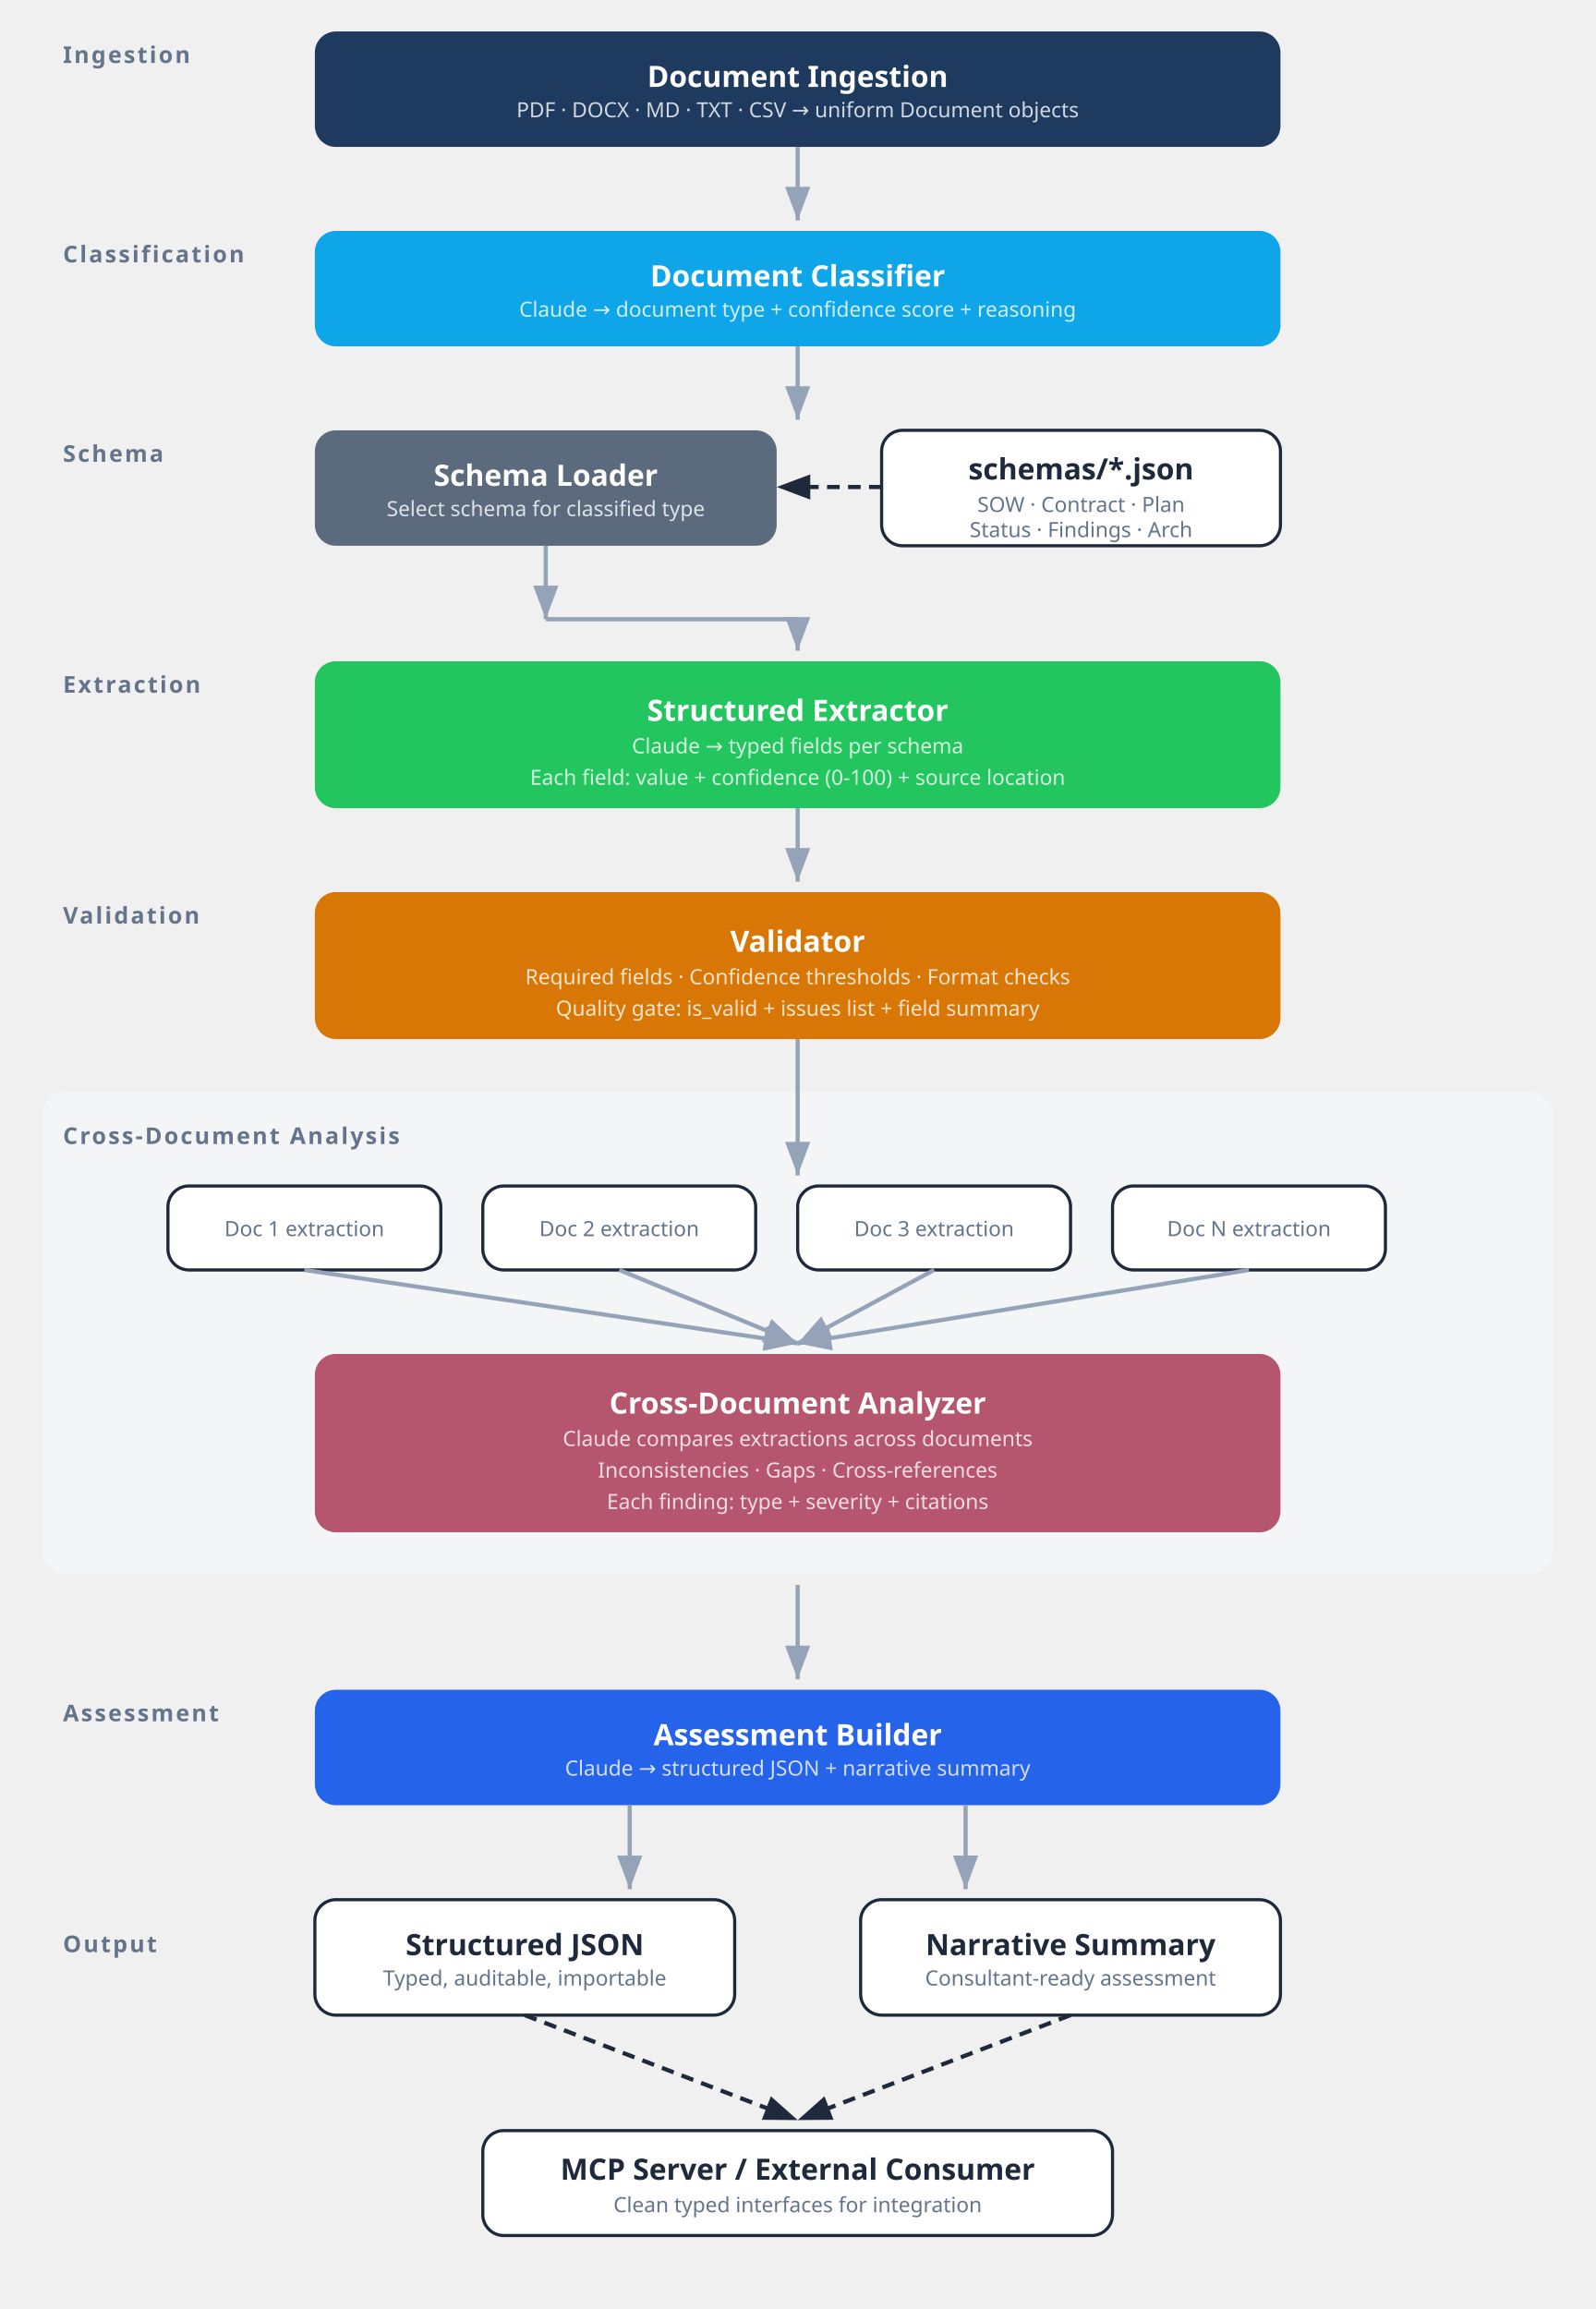
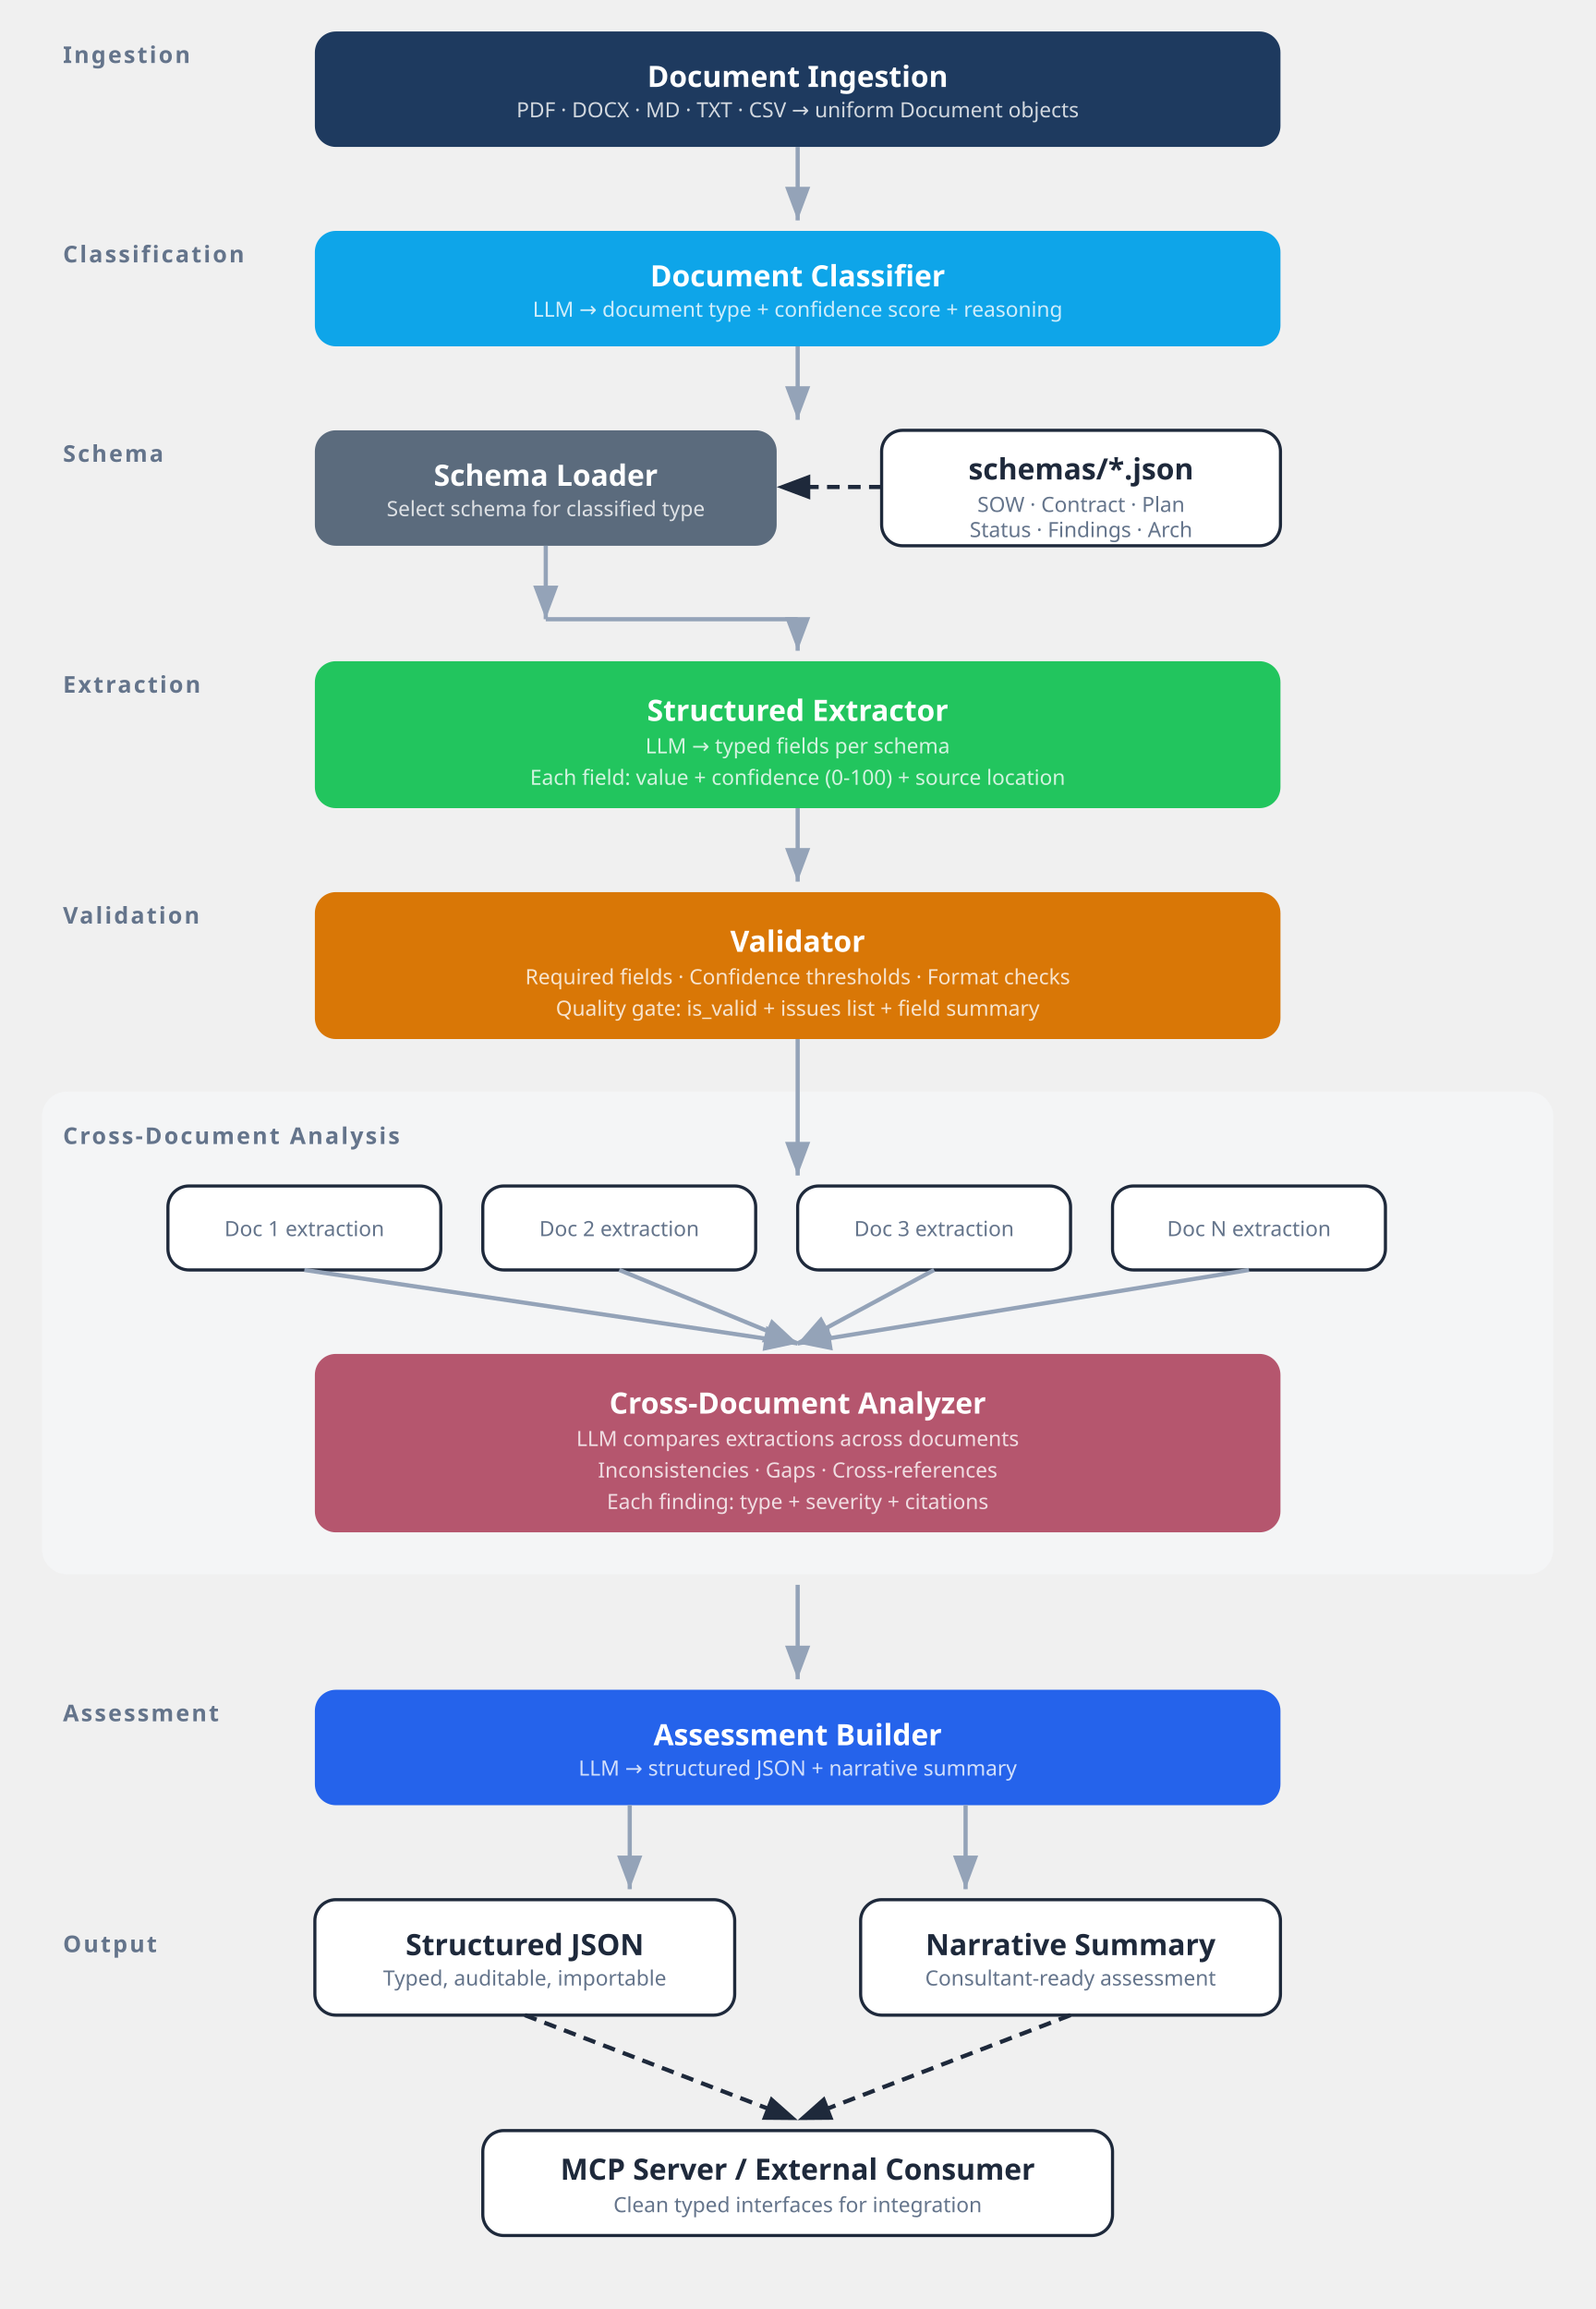
<svg xmlns="http://www.w3.org/2000/svg" viewBox="0 0 760 1100" role="img">
  <style>
    .box-navy { fill: #1e3a5f; rx: 10; ry: 10; }
    .box-blue { fill: #0ea5e9; rx: 10; ry: 10; }
    .box-slate { fill: #5b6b7d; rx: 10; ry: 10; }
    .box-green { fill: #22c55e; rx: 10; ry: 10; }
    .box-amber { fill: #d97706; rx: 10; ry: 10; }
    .box-rose { fill: #b5566e; rx: 10; ry: 10; }
    .box-royal { fill: #2563eb; rx: 10; ry: 10; }
    .box-white { fill: #ffffff; rx: 10; ry: 10; stroke: #1e293b; stroke-width: 1.5; }
    .box-label { fill: #fff; font-family: system-ui, sans-serif; font-size: 14px; font-weight: 600; text-anchor: middle; dominant-baseline: central; }
    .box-label-dark { fill: #1e293b; font-family: system-ui, sans-serif; font-size: 14px; font-weight: 600; text-anchor: middle; dominant-baseline: central; }
    .box-sub { fill: rgba(255,255,255,0.8); font-family: system-ui, sans-serif; font-size: 10px; text-anchor: middle; dominant-baseline: central; }
    .box-sub-dark { fill: #64748b; font-family: system-ui, sans-serif; font-size: 10px; text-anchor: middle; dominant-baseline: central; }
    .arrow { stroke: #94a3b8; stroke-width: 2; fill: none; marker-end: url(#arrowhead); }
    .arrow-dash { stroke: #1e293b; stroke-width: 2; fill: none; marker-end: url(#arrowhead-black); stroke-dasharray: 6 4; }
    .phase-label { fill: #64748b; font-family: system-ui, sans-serif; font-size: 11px; font-weight: 700; text-transform: uppercase; letter-spacing: 1px; }
    .section-bg { fill: #f8fafc; rx: 12; ry: 12; opacity: 0.5; }
  </style>
  <defs>
    <marker id="arrowhead" markerWidth="8" markerHeight="6" refX="8" refY="3" orient="auto">
      <polygon points="0 0, 8 3, 0 6" fill="#94a3b8" />
    </marker>
    <marker id="arrowhead-black" markerWidth="8" markerHeight="6" refX="8" refY="3" orient="auto">
      <polygon points="0 0, 8 3, 0 6" fill="#1e293b" />
    </marker>
  </defs>
  <text x="30" y="30" class="phase-label">Ingestion</text>
  <rect x="150" y="15" width="460" height="55" class="box-navy" />
  <text x="380" y="36" class="box-label">Document Ingestion</text>
  <text x="380" y="52" class="box-sub">PDF · DOCX · MD · TXT · CSV → uniform Document objects</text>
  <line x1="380" y1="70" x2="380" y2="105" class="arrow" />
  <text x="30" y="125" class="phase-label">Classification</text>
  <rect x="150" y="110" width="460" height="55" class="box-blue" />
  <text x="380" y="131" class="box-label">Document Classifier</text>
-   <text x="380" y="147" class="box-sub">Claude → document type + confidence score + reasoning</text>
+   <text x="380" y="147" class="box-sub">LLM → document type + confidence score + reasoning</text>
  <line x1="380" y1="165" x2="380" y2="200" class="arrow" />
  <text x="30" y="220" class="phase-label">Schema</text>
  <rect x="150" y="205" width="220" height="55" class="box-slate" />
  <text x="260" y="226" class="box-label">Schema Loader</text>
  <text x="260" y="242" class="box-sub">Select schema for classified type</text>
  <rect x="420" y="205" width="190" height="55" class="box-white" />
  <text x="515" y="223" class="box-label-dark">schemas/*.json</text>
  <text x="515" y="240" class="box-sub-dark">SOW · Contract · Plan</text>
  <text x="515" y="252" class="box-sub-dark">Status · Findings · Arch</text>
  <line x1="420" y1="232" x2="370" y2="232" class="arrow-dash" />
  <line x1="260" y1="260" x2="260" y2="295" class="arrow" />
  <line x1="260" y1="295" x2="380" y2="295" stroke="#94a3b8" stroke-width="2" fill="none" />
  <line x1="380" y1="295" x2="380" y2="310" class="arrow" />
  <text x="30" y="330" class="phase-label">Extraction</text>
  <rect x="150" y="315" width="460" height="70" class="box-green" />
  <text x="380" y="338" class="box-label">Structured Extractor</text>
-   <text x="380" y="355" class="box-sub">Claude → typed fields per schema</text>
+   <text x="380" y="355" class="box-sub">LLM → typed fields per schema</text>
  <text x="380" y="370" class="box-sub">Each field: value + confidence (0-100) + source location</text>
  <line x1="380" y1="385" x2="380" y2="420" class="arrow" />
  <text x="30" y="440" class="phase-label">Validation</text>
  <rect x="150" y="425" width="460" height="70" class="box-amber" />
  <text x="380" y="448" class="box-label">Validator</text>
  <text x="380" y="465" class="box-sub">Required fields · Confidence thresholds · Format checks</text>
  <text x="380" y="480" class="box-sub">Quality gate: is_valid + issues list + field summary</text>
  <rect x="20" y="520" width="720" height="230" class="section-bg" />
  <text x="30" y="545" class="phase-label">Cross-Document Analysis</text>
  <line x1="380" y1="495" x2="380" y2="560" class="arrow" />
  <rect x="80" y="565" width="130" height="40" class="box-white" />
  <text x="145" y="585" class="box-sub-dark">Doc 1 extraction</text>
  <rect x="230" y="565" width="130" height="40" class="box-white" />
  <text x="295" y="585" class="box-sub-dark">Doc 2 extraction</text>
  <rect x="380" y="565" width="130" height="40" class="box-white" />
  <text x="445" y="585" class="box-sub-dark">Doc 3 extraction</text>
  <rect x="530" y="565" width="130" height="40" class="box-white" />
  <text x="595" y="585" class="box-sub-dark">Doc N extraction</text>
  <line x1="145" y1="605" x2="380" y2="640" class="arrow" />
  <line x1="295" y1="605" x2="380" y2="640" class="arrow" />
  <line x1="445" y1="605" x2="380" y2="640" class="arrow" />
  <line x1="595" y1="605" x2="380" y2="640" class="arrow" />
  <rect x="150" y="645" width="460" height="85" class="box-rose" />
  <text x="380" y="668" class="box-label">Cross-Document Analyzer</text>
-   <text x="380" y="685" class="box-sub">Claude compares extractions across documents</text>
+   <text x="380" y="685" class="box-sub">LLM compares extractions across documents</text>
  <text x="380" y="700" class="box-sub">Inconsistencies · Gaps · Cross-references</text>
  <text x="380" y="715" class="box-sub">Each finding: type + severity + citations</text>
  <line x1="380" y1="755" x2="380" y2="800" class="arrow" />
  <text x="30" y="820" class="phase-label">Assessment</text>
  <rect x="150" y="805" width="460" height="55" class="box-royal" />
  <text x="380" y="826" class="box-label">Assessment Builder</text>
-   <text x="380" y="842" class="box-sub">Claude → structured JSON + narrative summary</text>
+   <text x="380" y="842" class="box-sub">LLM → structured JSON + narrative summary</text>
  <line x1="300" y1="860" x2="300" y2="900" class="arrow" />
  <line x1="460" y1="860" x2="460" y2="900" class="arrow" />
  <text x="30" y="930" class="phase-label">Output</text>
  <rect x="150" y="905" width="200" height="55" class="box-white" />
  <text x="250" y="926" class="box-label-dark">Structured JSON</text>
  <text x="250" y="942" class="box-sub-dark">Typed, auditable, importable</text>
  <rect x="410" y="905" width="200" height="55" class="box-white" />
  <text x="510" y="926" class="box-label-dark">Narrative Summary</text>
  <text x="510" y="942" class="box-sub-dark">Consultant-ready assessment</text>
  <line x1="250" y1="960" x2="380" y2="1010" class="arrow-dash" />
  <line x1="510" y1="960" x2="380" y2="1010" class="arrow-dash" />
  <rect x="230" y="1015" width="300" height="50" class="box-white" />
  <text x="380" y="1033" class="box-label-dark">MCP Server / External Consumer</text>
  <text x="380" y="1050" class="box-sub-dark">Clean typed interfaces for integration</text>
</svg>
